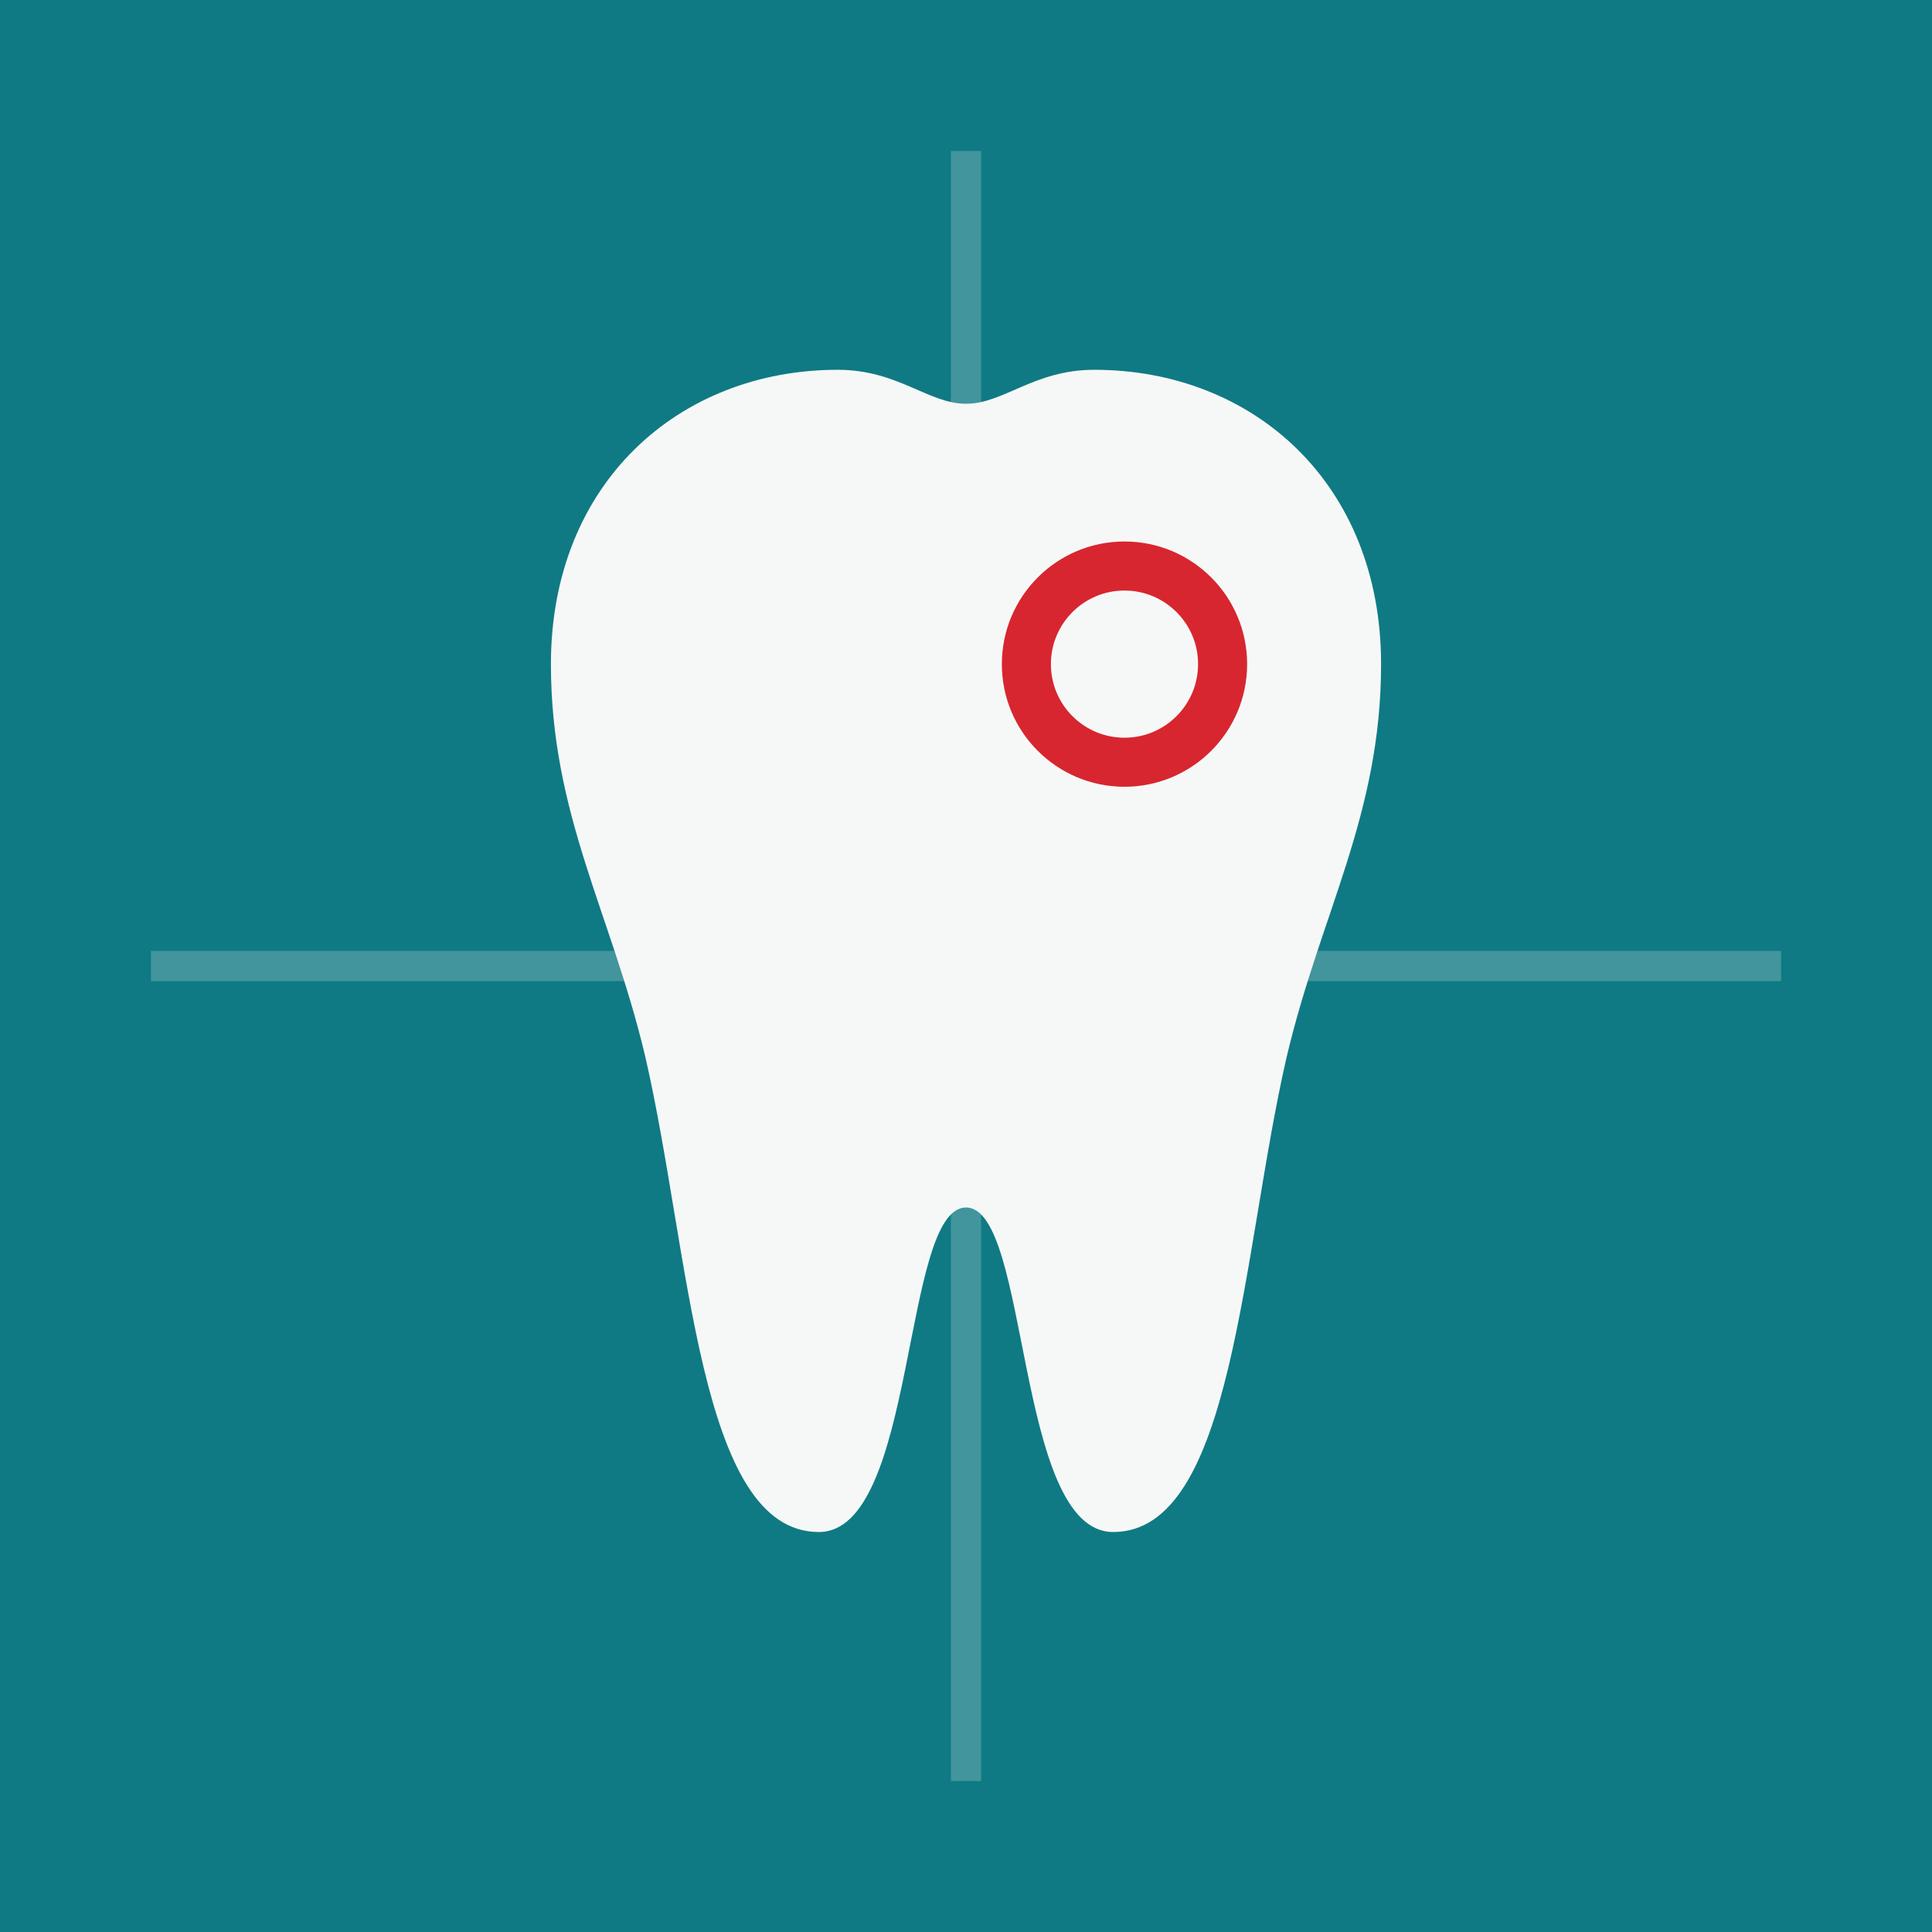
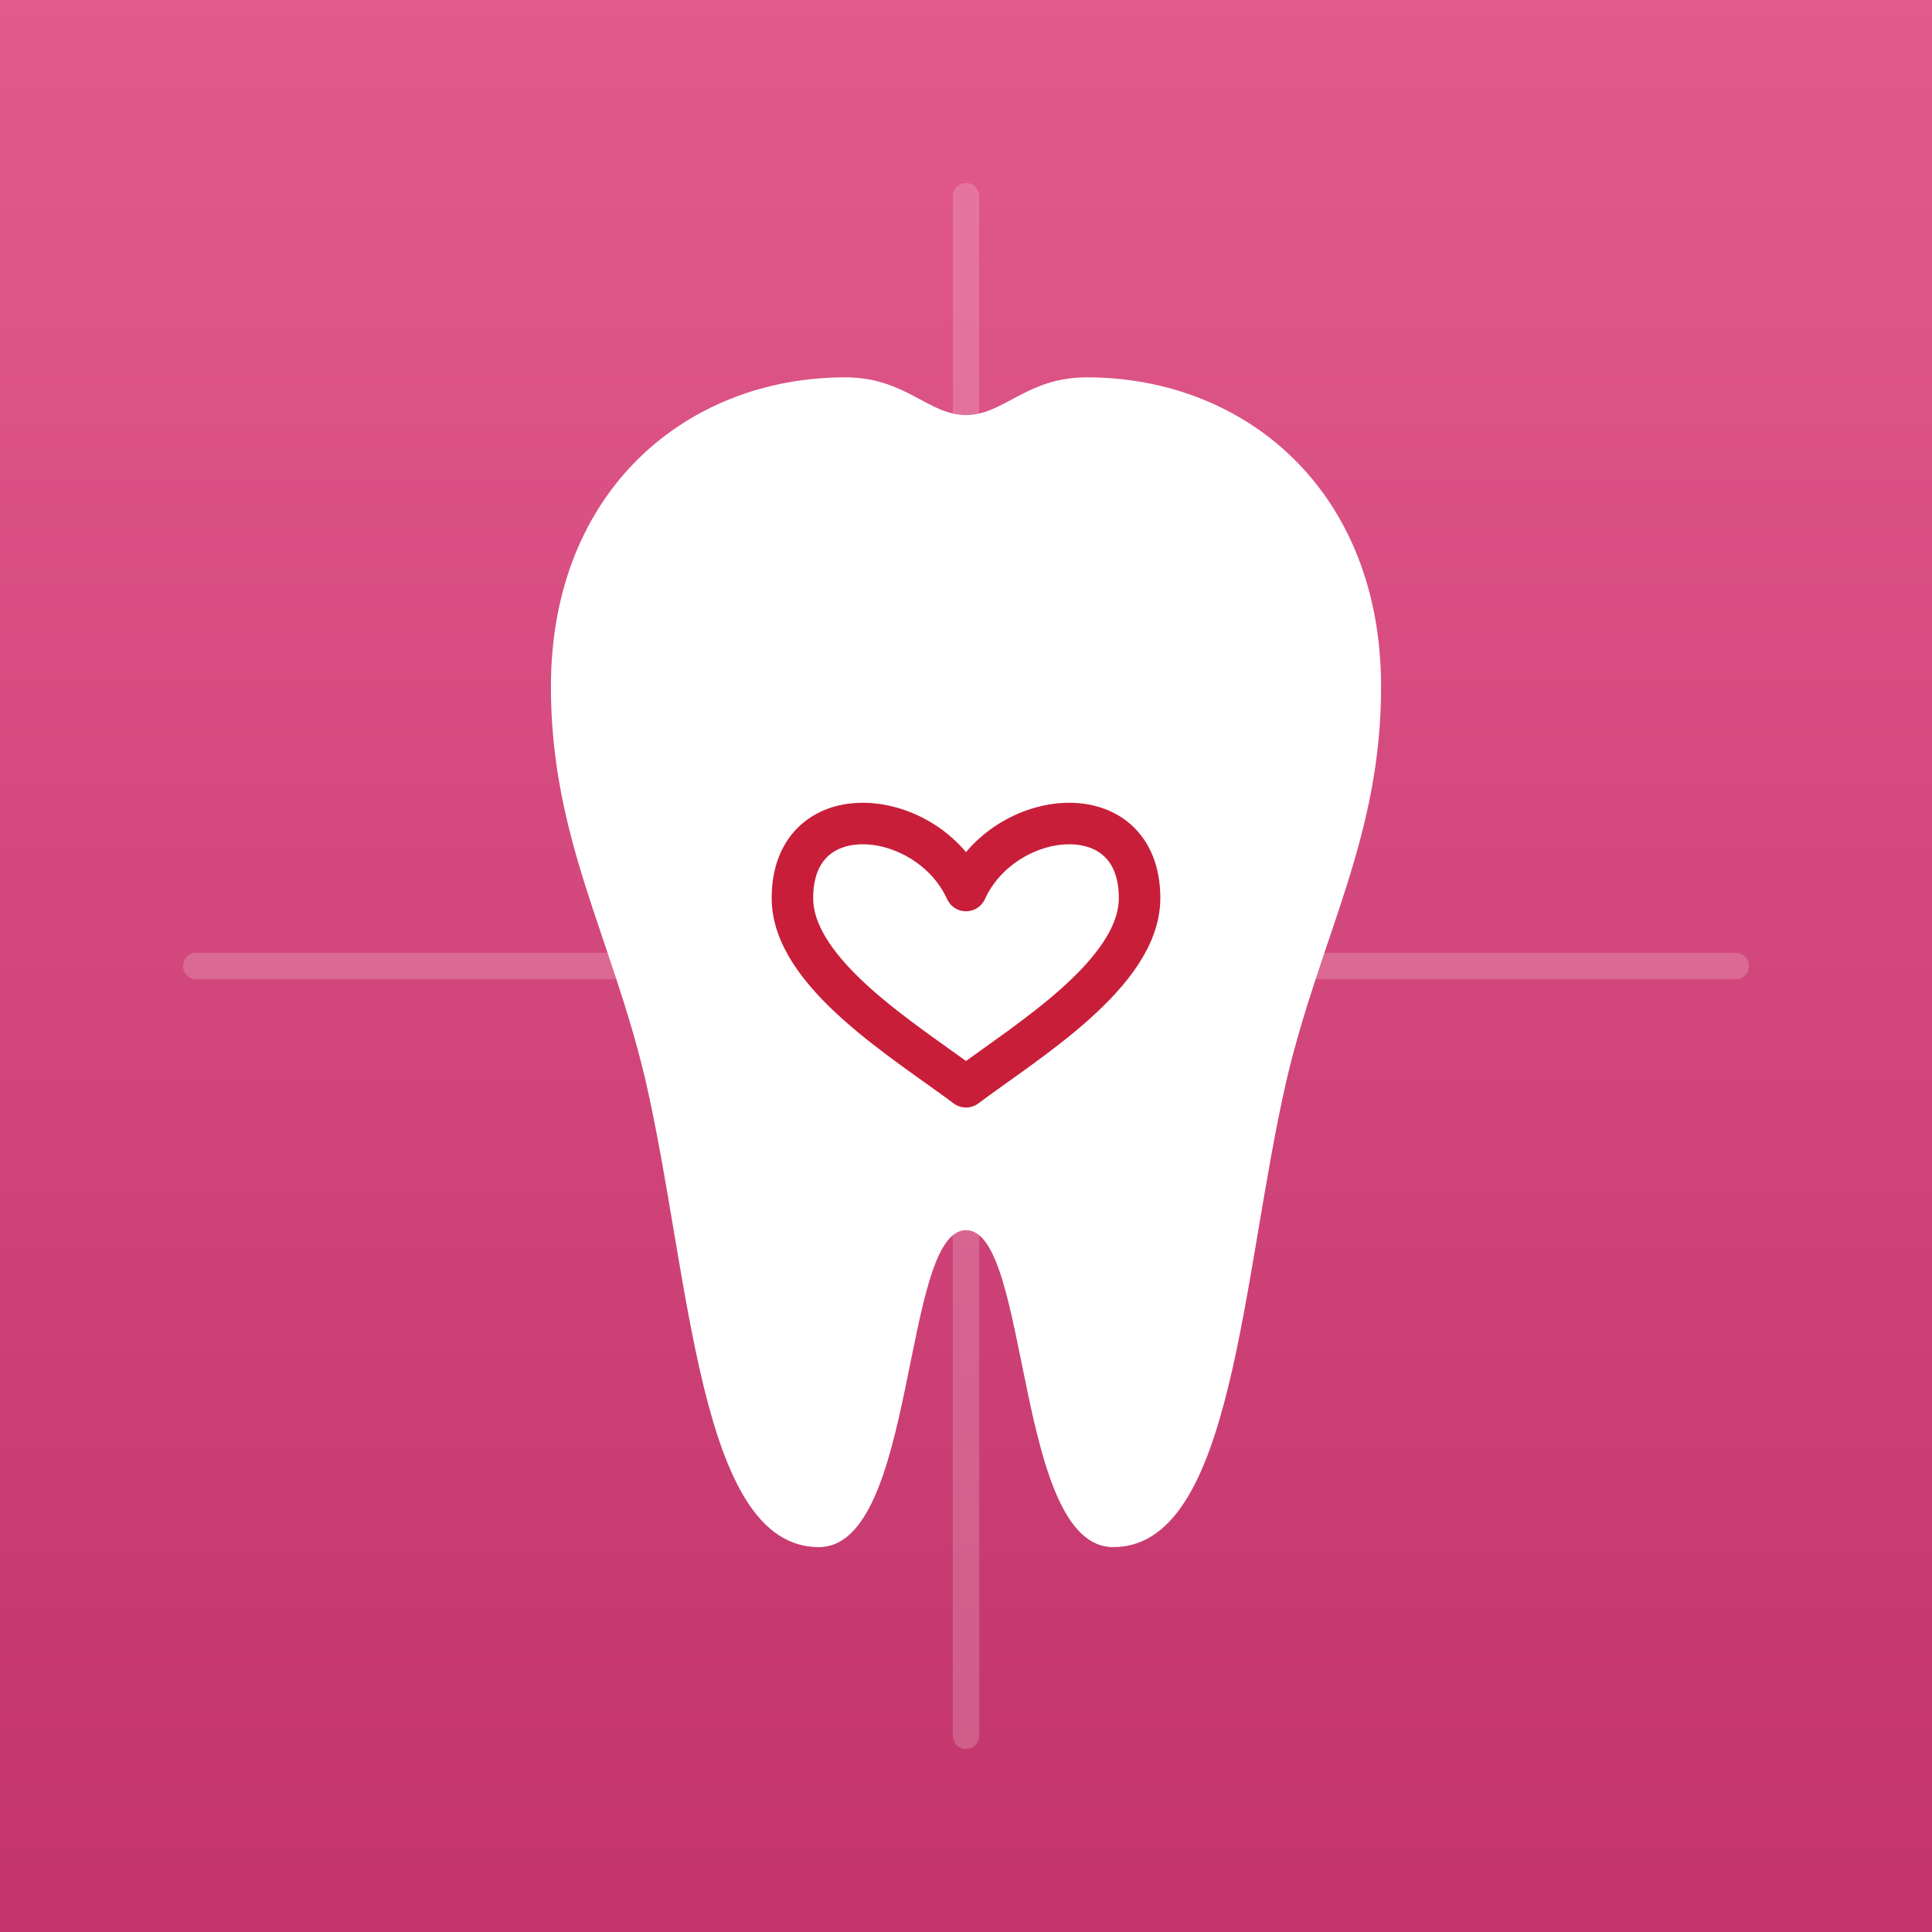
<svg xmlns="http://www.w3.org/2000/svg" viewBox="0 0 512 512">
-   <rect width="512" height="512" fill="#0F7A84" />
-   <path d="M256 40V472M40 256H472" stroke="#F6F8F7" stroke-opacity=".22" stroke-width="8" />
-   <path d="M146 176c0-48 34-78 76-78 16 0 24 9 34 9s18-9 34-9c42 0 76 30 76 78 0 40-16 66-25 104-12 52-14 126-46 126-26 0-22-86-39-86s-13 86-39 86c-32 0-34-74-46-126-9-38-25-64-25-104z" fill="#F6F8F7" />
-   <circle cx="298" cy="176" r="26" fill="none" stroke="#D7262F" stroke-width="13" />
+   <defs>
+     <linearGradient id="g" x1="0" y1="0" x2="0" y2="1">
+       <stop offset="0" stop-color="#E25A8C" />
+       <stop offset="1" stop-color="#C2346B" />
+     </linearGradient>
+   </defs>
+   <rect width="512" height="512" fill="url(#g)" />
+   <path d="M256 52V460M52 256H460" stroke="#FFF4F8" stroke-opacity=".2" stroke-width="7" stroke-linecap="round" />
+   <path d="M146 182c0-52 36-82 78-82 16 0 22 10 32 10s16-10 32-10c42 0 78 30 78 82 0 40-16 66-25 104-12 52-14 124-46 124-26 0-22-84-39-84s-13 84-39 84c-32 0-34-72-46-124-9-38-25-64-25-104z" fill="#FFFFFF" />
+   <path d="M256 236c-10-22-46-26-46 2 0 20 30 38 46 50 16-12 46-30 46-50 0-28-36-24-46-2z" fill="none" stroke="#C81E3A" stroke-width="11" stroke-linejoin="round" stroke-linecap="round" />
</svg>
